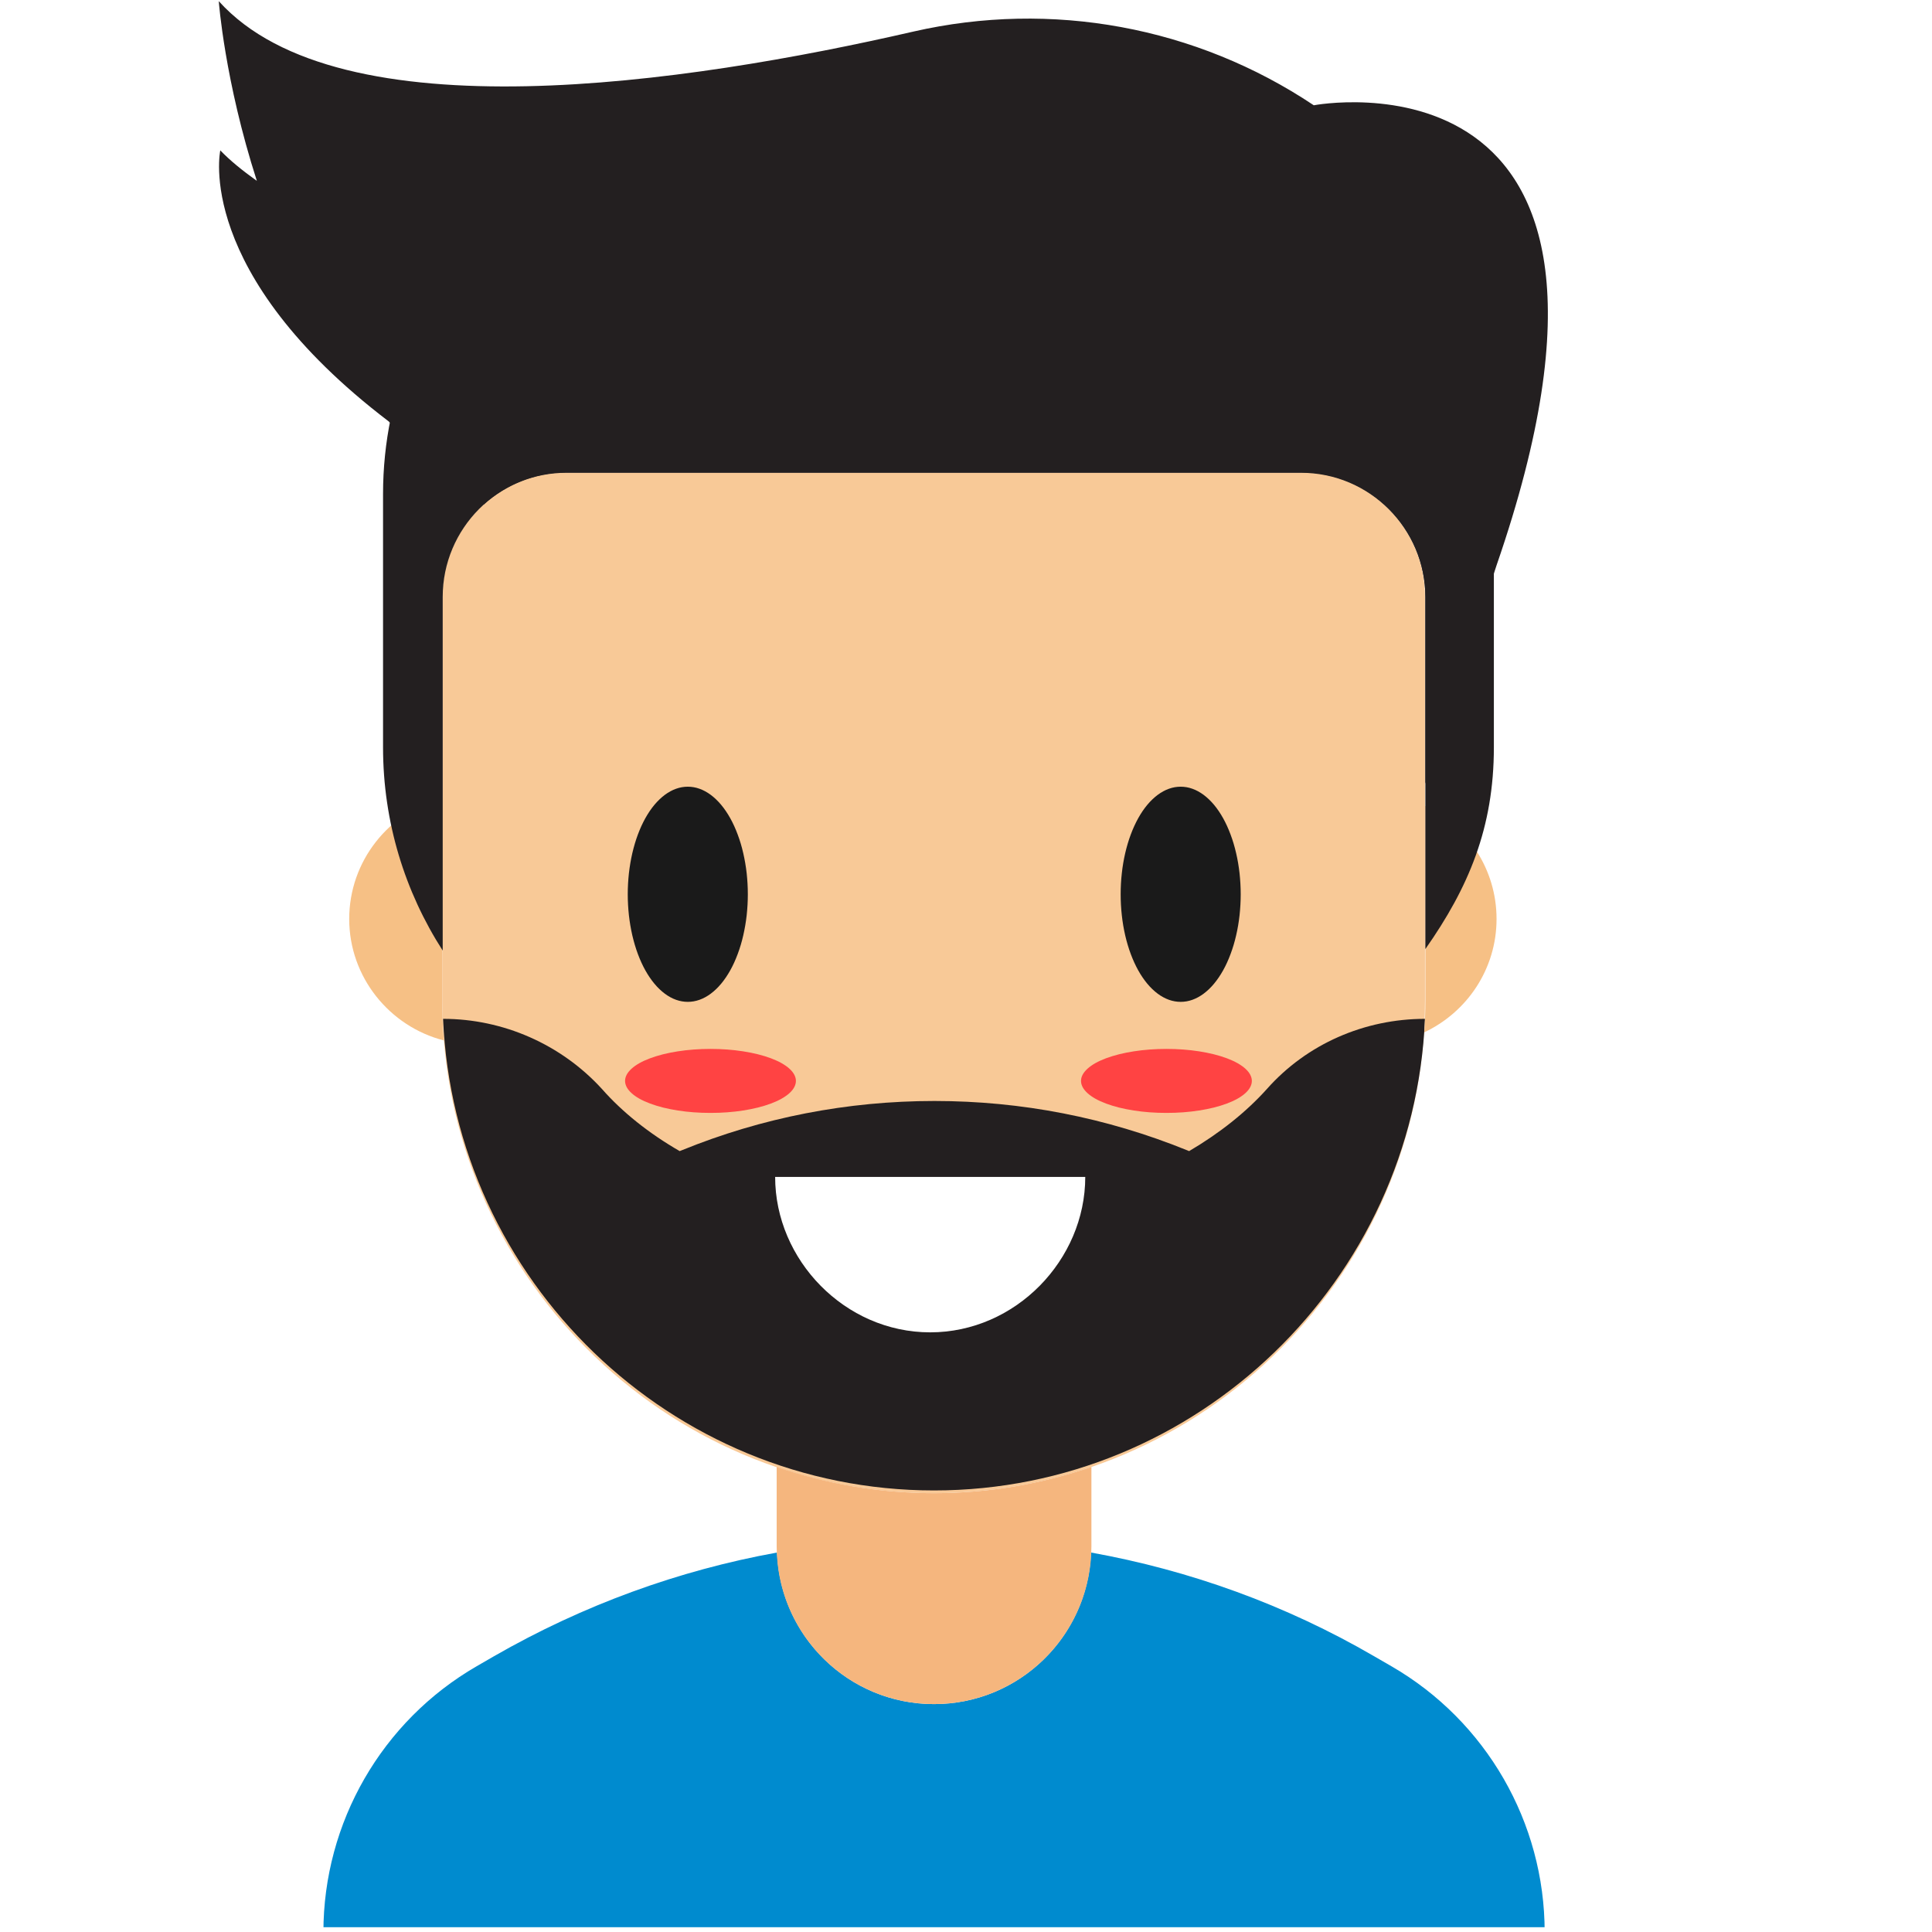
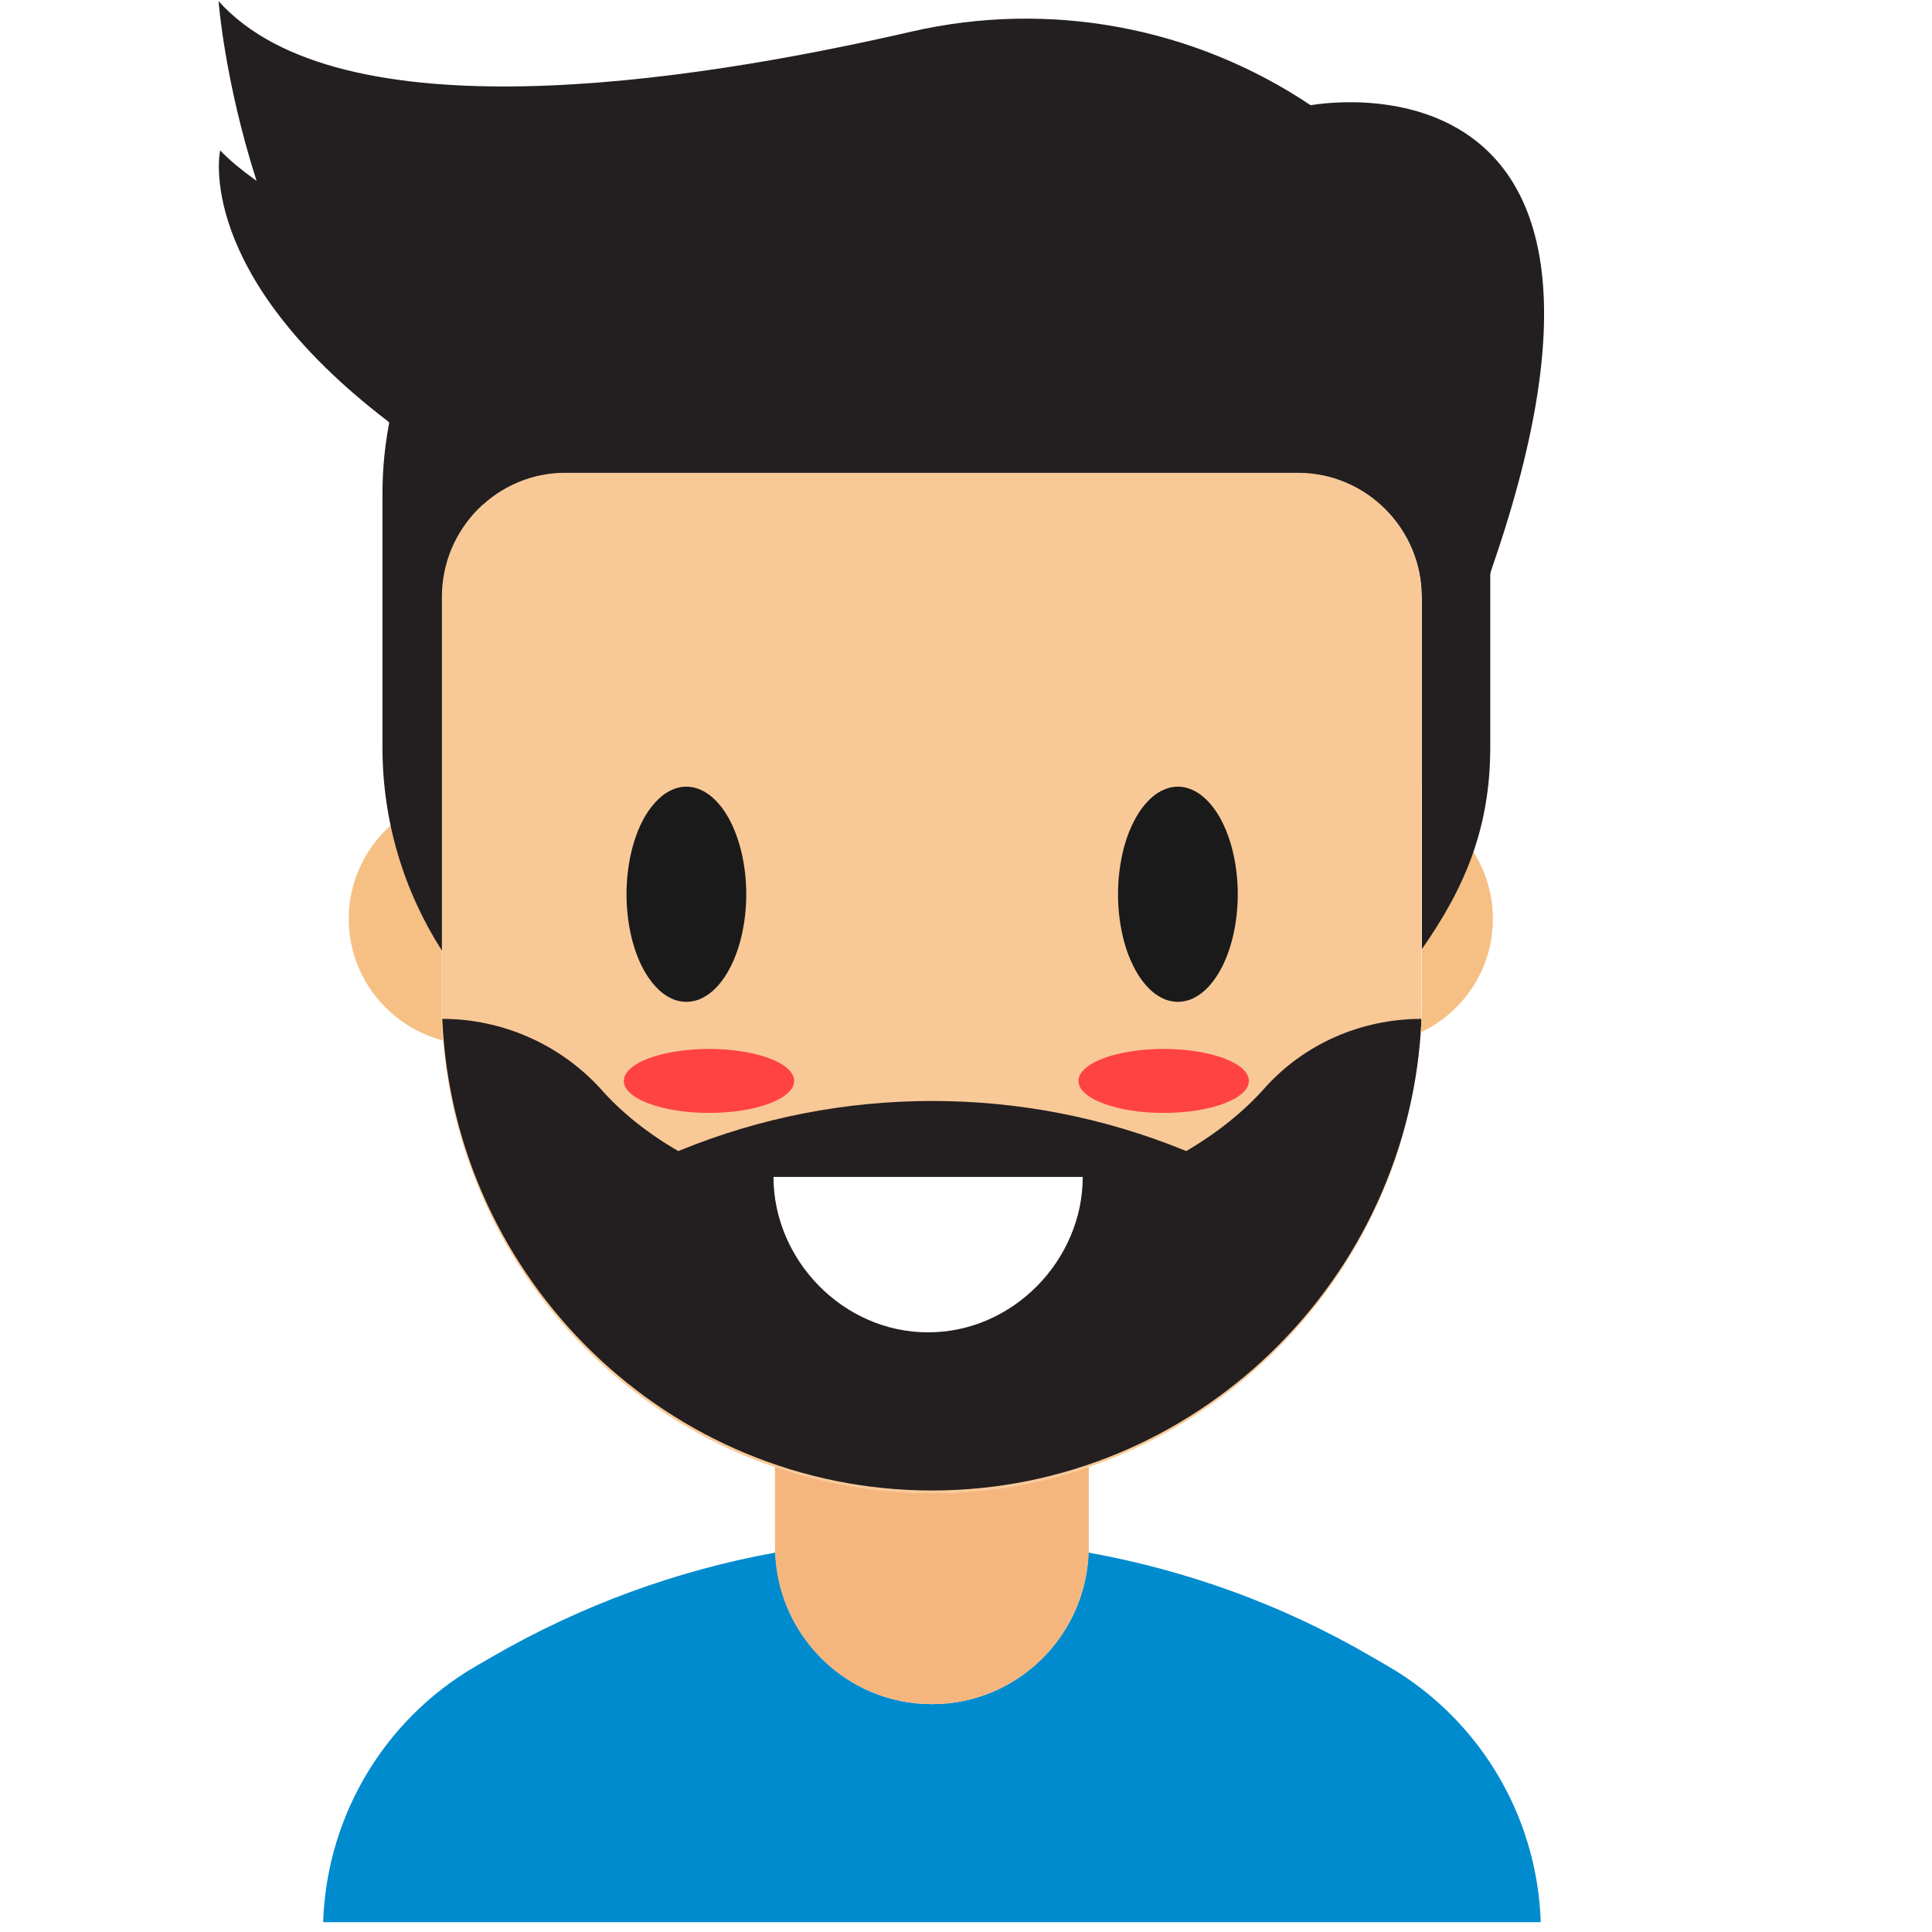
- <svg xmlns="http://www.w3.org/2000/svg" width="202.5pt" height="202.5pt" viewBox="0 0 202.5 202.5" version="1.2">
+ <svg xmlns="http://www.w3.org/2000/svg" width="97.5pt" height="97.5pt" viewBox="0 0 97.5 97.5" version="1.2">
  <defs>
    <clipPath id="clip1">
-       <path d="M 33 162 L 162 162 L 162 202 L 33 202 Z M 33 162 " />
+       <path d="M 16 78 L 78 78 L 78 97.004 L 16 97.004 Z M 16 78 " />
    </clipPath>
  </defs>
  <g id="surface1">
    <g clip-path="url(#clip1)" clip-rule="nonzero">
-       <path style=" stroke:none;fill-rule:nonzero;fill:rgb(0%,54.509%,81.18%);fill-opacity:1;" d="M 145.852 174.652 L 144.035 173.602 C 134.719 168.184 124.68 164.586 114.355 162.727 C 114.031 171.578 106.773 178.613 97.898 178.613 C 88.988 178.613 81.77 171.539 81.445 162.727 C 71.164 164.586 61.121 168.223 51.766 173.602 L 49.949 174.652 C 40.027 180.391 33.898 191.02 33.898 202.5 L 161.902 202.5 C 161.902 191.02 155.77 180.391 145.852 174.652 Z M 145.852 174.652 " />
+       <path style=" stroke:none;fill-rule:nonzero;fill:rgb(0%,54.509%,81.18%);fill-opacity:1;" d="M 70.055 84.09 L 69.184 83.586 C 64.711 80.977 59.887 79.246 54.93 78.352 C 54.777 82.613 51.289 86 47.031 86 C 42.75 86 39.285 82.594 39.129 78.352 C 34.191 79.246 29.371 80.996 24.879 83.586 L 24.008 84.09 C 19.242 86.855 16.301 91.973 16.301 97.5 L 77.762 97.5 C 77.762 91.973 74.816 86.855 70.055 84.09 Z M 70.055 84.09 " />
    </g>
-     <path style=" stroke:none;fill-rule:nonzero;fill:rgb(97.249%,78.819%,59.219%);fill-opacity:1;" d="M 136.375 49.512 L 59.387 49.512 C 52.207 49.512 46.359 55.375 46.359 62.57 L 46.359 104.887 C 46.359 133.301 69.551 156.504 97.859 156.504 C 126.211 156.504 149.359 133.262 149.359 104.887 L 149.359 62.57 C 149.398 55.414 143.551 49.512 136.375 49.512 Z M 136.375 49.512 " />
-     <path style=" stroke:none;fill-rule:nonzero;fill:rgb(10.199%,10.199%,10.199%);fill-opacity:1;" d="M 78.383 93.73 C 78.383 94.473 78.34 95.207 78.262 95.934 C 78.18 96.66 78.059 97.363 77.902 98.047 C 77.746 98.73 77.551 99.383 77.32 99.996 C 77.09 100.613 76.832 101.184 76.539 101.707 C 76.246 102.23 75.93 102.695 75.586 103.109 C 75.242 103.52 74.879 103.867 74.496 104.152 C 74.117 104.434 73.723 104.648 73.316 104.793 C 72.914 104.938 72.504 105.008 72.09 105.008 C 71.676 105.008 71.27 104.938 70.863 104.793 C 70.457 104.648 70.062 104.434 69.684 104.152 C 69.301 103.867 68.938 103.52 68.594 103.109 C 68.25 102.695 67.934 102.23 67.641 101.707 C 67.348 101.184 67.09 100.613 66.859 99.996 C 66.629 99.383 66.438 98.73 66.277 98.047 C 66.121 97.363 66 96.66 65.918 95.934 C 65.84 95.207 65.797 94.473 65.797 93.73 C 65.797 92.992 65.84 92.258 65.918 91.531 C 66 90.805 66.121 90.102 66.277 89.418 C 66.438 88.734 66.629 88.082 66.859 87.469 C 67.09 86.852 67.348 86.281 67.641 85.758 C 67.934 85.234 68.25 84.766 68.594 84.355 C 68.938 83.945 69.301 83.598 69.684 83.312 C 70.062 83.031 70.457 82.816 70.863 82.672 C 71.27 82.527 71.676 82.457 72.09 82.457 C 72.504 82.457 72.914 82.527 73.316 82.672 C 73.723 82.816 74.117 83.031 74.496 83.312 C 74.879 83.598 75.242 83.945 75.586 84.355 C 75.93 84.766 76.246 85.234 76.539 85.758 C 76.832 86.281 77.09 86.852 77.32 87.469 C 77.551 88.082 77.746 88.734 77.902 89.418 C 78.059 90.102 78.18 90.805 78.262 91.531 C 78.34 92.258 78.383 92.992 78.383 93.73 Z M 78.383 93.73 " />
-     <path style=" stroke:none;fill-rule:nonzero;fill:rgb(10.199%,10.199%,10.199%);fill-opacity:1;" d="M 130.043 93.73 C 130.043 94.473 130 95.207 129.922 95.934 C 129.84 96.66 129.723 97.363 129.562 98.047 C 129.406 98.73 129.211 99.383 128.98 99.996 C 128.75 100.613 128.492 101.184 128.199 101.707 C 127.906 102.23 127.59 102.695 127.246 103.109 C 126.902 103.52 126.539 103.867 126.156 104.152 C 125.777 104.434 125.383 104.648 124.977 104.793 C 124.574 104.938 124.164 105.008 123.75 105.008 C 123.336 105.008 122.93 104.938 122.523 104.793 C 122.117 104.648 121.723 104.434 121.344 104.152 C 120.961 103.867 120.598 103.52 120.254 103.109 C 119.91 102.695 119.594 102.23 119.301 101.707 C 119.012 101.184 118.75 100.613 118.52 99.996 C 118.289 99.383 118.098 98.73 117.938 98.047 C 117.781 97.363 117.66 96.66 117.582 95.934 C 117.5 95.207 117.461 94.473 117.461 93.73 C 117.461 92.992 117.5 92.258 117.582 91.531 C 117.66 90.805 117.781 90.102 117.938 89.418 C 118.098 88.734 118.289 88.082 118.52 87.469 C 118.75 86.852 119.012 86.281 119.301 85.758 C 119.594 85.234 119.91 84.766 120.254 84.355 C 120.598 83.945 120.961 83.598 121.344 83.312 C 121.723 83.031 122.117 82.816 122.523 82.672 C 122.93 82.527 123.336 82.457 123.75 82.457 C 124.164 82.457 124.574 82.527 124.977 82.672 C 125.383 82.816 125.777 83.031 126.156 83.312 C 126.539 83.598 126.902 83.945 127.246 84.355 C 127.59 84.766 127.906 85.234 128.199 85.758 C 128.492 86.281 128.75 86.852 128.98 87.469 C 129.211 88.082 129.406 88.734 129.562 89.418 C 129.723 90.102 129.84 90.805 129.922 91.531 C 130 92.258 130.043 92.992 130.043 93.73 Z M 130.043 93.73 " />
-     <path style=" stroke:none;fill-rule:nonzero;fill:rgb(100%,26.27%,26.27%);fill-opacity:1;" d="M 131.211 113.293 C 131.211 113.516 131.152 113.734 131.039 113.949 C 130.926 114.164 130.754 114.375 130.531 114.578 C 130.305 114.781 130.027 114.977 129.703 115.16 C 129.375 115.344 129.004 115.512 128.59 115.668 C 128.172 115.824 127.723 115.961 127.23 116.086 C 126.742 116.207 126.227 116.309 125.684 116.395 C 125.141 116.48 124.582 116.543 124.004 116.586 C 123.43 116.629 122.848 116.648 122.258 116.648 C 121.672 116.648 121.09 116.629 120.512 116.586 C 119.934 116.543 119.375 116.48 118.832 116.395 C 118.289 116.309 117.773 116.207 117.285 116.086 C 116.797 115.961 116.344 115.824 115.926 115.668 C 115.512 115.512 115.141 115.344 114.812 115.16 C 114.488 114.977 114.211 114.781 113.988 114.578 C 113.762 114.375 113.594 114.164 113.477 113.949 C 113.363 113.734 113.305 113.516 113.305 113.293 C 113.305 113.074 113.363 112.855 113.477 112.641 C 113.594 112.426 113.762 112.215 113.988 112.012 C 114.211 111.809 114.488 111.613 114.812 111.43 C 115.141 111.246 115.512 111.078 115.926 110.922 C 116.344 110.766 116.797 110.629 117.285 110.504 C 117.773 110.383 118.289 110.281 118.832 110.195 C 119.375 110.109 119.934 110.047 120.512 110.004 C 121.09 109.961 121.672 109.941 122.258 109.941 C 122.848 109.941 123.43 109.961 124.004 110.004 C 124.582 110.047 125.141 110.109 125.684 110.195 C 126.227 110.281 126.742 110.383 127.23 110.504 C 127.723 110.629 128.172 110.766 128.59 110.922 C 129.004 111.078 129.375 111.246 129.703 111.43 C 130.027 111.613 130.305 111.809 130.531 112.012 C 130.754 112.215 130.926 112.426 131.039 112.641 C 131.152 112.855 131.211 113.074 131.211 113.293 Z M 131.211 113.293 " />
-     <path style=" stroke:none;fill-rule:nonzero;fill:rgb(100%,26.27%,26.27%);fill-opacity:1;" d="M 83.422 113.293 C 83.422 113.516 83.363 113.734 83.25 113.949 C 83.137 114.164 82.965 114.375 82.742 114.578 C 82.516 114.781 82.238 114.977 81.914 115.16 C 81.586 115.344 81.215 115.512 80.801 115.668 C 80.383 115.824 79.934 115.961 79.441 116.086 C 78.953 116.207 78.438 116.309 77.895 116.395 C 77.352 116.48 76.793 116.543 76.215 116.586 C 75.641 116.629 75.059 116.648 74.469 116.648 C 73.883 116.648 73.301 116.629 72.723 116.586 C 72.145 116.543 71.586 116.48 71.043 116.395 C 70.5 116.309 69.984 116.207 69.496 116.086 C 69.008 115.961 68.555 115.824 68.141 115.668 C 67.723 115.512 67.352 115.344 67.023 115.16 C 66.699 114.977 66.422 114.781 66.199 114.578 C 65.973 114.375 65.805 114.164 65.688 113.949 C 65.574 113.734 65.516 113.516 65.516 113.293 C 65.516 113.074 65.574 112.855 65.688 112.641 C 65.805 112.426 65.973 112.215 66.199 112.012 C 66.422 111.809 66.699 111.613 67.023 111.43 C 67.352 111.246 67.723 111.078 68.141 110.922 C 68.555 110.766 69.008 110.629 69.496 110.504 C 69.984 110.383 70.5 110.281 71.043 110.195 C 71.586 110.109 72.145 110.047 72.723 110.004 C 73.301 109.961 73.883 109.941 74.469 109.941 C 75.059 109.941 75.641 109.961 76.215 110.004 C 76.793 110.047 77.352 110.109 77.895 110.195 C 78.438 110.281 78.953 110.383 79.441 110.504 C 79.934 110.629 80.383 110.766 80.801 110.922 C 81.215 111.078 81.586 111.246 81.914 111.43 C 82.238 111.613 82.516 111.809 82.742 112.012 C 82.965 112.215 83.137 112.426 83.25 112.641 C 83.363 112.855 83.422 113.074 83.422 113.293 Z M 83.422 113.293 " />
-     <path style=" stroke:none;fill-rule:nonzero;fill:rgb(13.73%,12.16%,12.549%);fill-opacity:1;" d="M 149.359 106.789 C 143.027 106.789 136.977 109.414 132.785 114.145 C 130.605 116.57 127.863 118.75 124.637 120.652 L 124.438 120.57 C 115.969 117.133 107.055 115.398 97.941 115.398 C 88.828 115.398 79.875 117.133 71.445 120.57 L 71.242 120.652 C 68.016 118.793 65.234 116.57 63.098 114.145 C 58.82 109.457 52.734 106.789 46.441 106.789 C 47.609 134.191 70.316 156.219 97.898 156.219 C 125.484 156.219 148.188 134.191 149.359 106.789 Z M 149.359 106.789 " />
-     <path style=" stroke:none;fill-rule:nonzero;fill:rgb(100%,100%,100%);fill-opacity:1;" d="M 81.246 123.359 C 81.246 132.051 88.543 139.648 97.496 139.648 C 106.449 139.648 113.75 132.051 113.75 123.359 Z M 81.246 123.359 " />
-     <path style=" stroke:none;fill-rule:nonzero;fill:rgb(96.078%,71.37%,49.409%);fill-opacity:1;" d="M 97.898 156.504 C 92.133 156.504 86.609 155.531 81.406 153.754 L 81.406 162.082 C 81.406 171.215 88.785 178.613 97.898 178.613 C 107.016 178.613 114.395 171.215 114.395 162.082 L 114.395 153.754 C 109.191 155.531 103.668 156.504 97.898 156.504 Z M 97.898 156.504 " />
-     <path style=" stroke:none;fill-rule:nonzero;fill:rgb(96.469%,75.29%,52.159%);fill-opacity:1;" d="M 149.398 84.477 L 149.398 104.887 C 149.398 105.98 149.359 107.109 149.277 108.203 C 153.754 106.102 156.859 101.574 156.859 96.32 C 156.859 91.105 153.797 86.578 149.398 84.477 Z M 149.398 84.477 " />
-     <path style=" stroke:none;fill-rule:nonzero;fill:rgb(96.469%,75.29%,52.159%);fill-opacity:1;" d="M 46.359 83.629 C 40.754 85.121 36.602 90.258 36.602 96.32 C 36.602 102.422 40.836 107.598 46.523 109.051 C 46.402 107.676 46.359 106.301 46.359 104.887 Z M 46.359 83.629 " />
-     <path style=" stroke:none;fill-rule:nonzero;fill:rgb(13.73%,12.16%,12.549%);fill-opacity:1;" d="M 117.016 12.125 L 79.711 12.125 C 57.934 12.125 40.148 29.992 40.148 51.777 L 40.148 78.332 C 40.148 86.172 42.449 93.488 46.402 99.633 L 46.402 62.57 C 46.402 55.375 52.25 49.512 59.426 49.512 L 136.375 49.512 C 143.551 49.512 149.398 55.375 149.398 62.57 L 149.398 99.473 C 153.914 93.043 156.578 86.781 156.578 78.332 L 156.578 51.777 C 156.578 29.949 138.754 12.125 117.016 12.125 Z M 117.016 12.125 " />
-     <path style=" stroke:none;fill-rule:evenodd;fill:rgb(13.73%,12.16%,12.549%);fill-opacity:1;" d="M 137.703 11.035 C 125.363 2.789 110.199 0 95.723 3.312 C 71.969 8.77 35.594 14.188 22.93 0.121 C 22.93 0.121 23.535 8.449 26.922 18.957 C 25.391 17.867 24.098 16.812 23.09 15.762 C 23.09 15.762 20.27 28.578 40.754 44.18 C 43.617 47.371 46.887 50.363 50.715 52.867 C 53.016 50.809 56.039 49.555 59.348 49.555 L 136.375 49.555 C 143.551 49.555 149.398 55.414 149.398 62.609 L 149.398 82.133 L 156.859 59.254 C 176.055 3.719 137.703 11.035 137.703 11.035 Z M 137.703 11.035 " />
+     <path style=" stroke:none;fill-rule:nonzero;fill:rgb(97.249%,78.819%,59.219%);fill-opacity:1;" d="M 65.504 23.84 L 28.539 23.84 C 25.09 23.84 22.285 26.66 22.285 30.125 L 22.285 50.5 C 22.285 64.184 33.418 75.352 47.012 75.352 C 60.625 75.352 71.738 64.164 71.738 50.5 L 71.738 30.125 C 71.758 26.68 68.949 23.84 65.504 23.84 Z M 65.504 23.84 " />
+     <path style=" stroke:none;fill-rule:nonzero;fill:rgb(10.199%,10.199%,10.199%);fill-opacity:1;" d="M 37.66 45.129 C 37.66 45.488 37.641 45.84 37.602 46.191 C 37.562 46.539 37.504 46.879 37.43 47.207 C 37.352 47.539 37.258 47.852 37.148 48.148 C 37.039 48.441 36.914 48.719 36.773 48.969 C 36.633 49.223 36.48 49.445 36.316 49.645 C 36.152 49.844 35.977 50.012 35.793 50.148 C 35.609 50.281 35.422 50.387 35.227 50.457 C 35.031 50.523 34.836 50.559 34.637 50.559 C 34.438 50.559 34.242 50.523 34.047 50.457 C 33.855 50.387 33.664 50.281 33.48 50.148 C 33.297 50.012 33.125 49.844 32.961 49.645 C 32.793 49.445 32.641 49.223 32.5 48.969 C 32.359 48.719 32.234 48.441 32.125 48.148 C 32.016 47.852 31.922 47.539 31.848 47.207 C 31.77 46.879 31.715 46.539 31.676 46.191 C 31.637 45.84 31.617 45.488 31.617 45.129 C 31.617 44.773 31.637 44.422 31.676 44.07 C 31.715 43.723 31.77 43.383 31.848 43.051 C 31.922 42.723 32.016 42.41 32.125 42.113 C 32.234 41.816 32.359 41.543 32.5 41.289 C 32.641 41.039 32.793 40.812 32.961 40.617 C 33.125 40.418 33.297 40.25 33.48 40.113 C 33.664 39.977 33.855 39.875 34.047 39.805 C 34.242 39.734 34.438 39.699 34.637 39.699 C 34.836 39.699 35.031 39.734 35.227 39.805 C 35.422 39.875 35.609 39.977 35.793 40.113 C 35.977 40.25 36.152 40.418 36.316 40.617 C 36.48 40.812 36.633 41.039 36.773 41.289 C 36.914 41.543 37.039 41.816 37.148 42.113 C 37.258 42.41 37.352 42.723 37.43 43.051 C 37.504 43.383 37.562 43.723 37.602 44.07 C 37.641 44.422 37.66 44.773 37.66 45.129 Z M 37.66 45.129 " />
+     <path style=" stroke:none;fill-rule:nonzero;fill:rgb(10.199%,10.199%,10.199%);fill-opacity:1;" d="M 62.465 45.129 C 62.465 45.488 62.445 45.84 62.406 46.191 C 62.367 46.539 62.309 46.879 62.234 47.207 C 62.156 47.539 62.066 47.852 61.953 48.148 C 61.844 48.441 61.719 48.719 61.578 48.969 C 61.438 49.223 61.285 49.445 61.121 49.645 C 60.957 49.844 60.781 50.012 60.598 50.148 C 60.414 50.281 60.227 50.387 60.031 50.457 C 59.836 50.523 59.641 50.559 59.441 50.559 C 59.246 50.559 59.047 50.523 58.855 50.457 C 58.66 50.387 58.469 50.281 58.285 50.148 C 58.105 50.012 57.93 49.844 57.766 49.645 C 57.602 49.445 57.445 49.223 57.309 48.969 C 57.168 48.719 57.043 48.441 56.93 48.148 C 56.82 47.852 56.727 47.539 56.652 47.207 C 56.578 46.879 56.52 46.539 56.48 46.191 C 56.441 45.84 56.422 45.488 56.422 45.129 C 56.422 44.773 56.441 44.422 56.48 44.07 C 56.52 43.723 56.578 43.383 56.652 43.051 C 56.727 42.723 56.82 42.41 56.93 42.113 C 57.043 41.816 57.168 41.543 57.309 41.289 C 57.445 41.039 57.602 40.812 57.766 40.617 C 57.93 40.418 58.105 40.25 58.285 40.113 C 58.469 39.977 58.66 39.875 58.855 39.805 C 59.047 39.734 59.246 39.699 59.441 39.699 C 59.641 39.699 59.836 39.734 60.031 39.805 C 60.227 39.875 60.414 39.977 60.598 40.113 C 60.781 40.25 60.957 40.418 61.121 40.617 C 61.285 40.812 61.438 41.039 61.578 41.289 C 61.719 41.543 61.844 41.816 61.953 42.113 C 62.066 42.41 62.156 42.723 62.234 43.051 C 62.309 43.383 62.367 43.723 62.406 44.07 C 62.445 44.422 62.465 44.773 62.465 45.129 Z M 62.465 45.129 " />
+     <path style=" stroke:none;fill-rule:nonzero;fill:rgb(100%,26.27%,26.27%);fill-opacity:1;" d="M 63.027 54.551 C 63.023 54.762 62.918 54.969 62.699 55.168 C 62.48 55.367 62.168 55.539 61.766 55.691 C 61.363 55.844 60.898 55.961 60.371 56.043 C 59.844 56.125 59.297 56.164 58.727 56.164 C 58.156 56.164 57.609 56.125 57.082 56.043 C 56.555 55.961 56.09 55.844 55.688 55.691 C 55.285 55.539 54.973 55.367 54.754 55.168 C 54.535 54.969 54.426 54.762 54.426 54.551 C 54.426 54.336 54.535 54.129 54.754 53.93 C 54.973 53.734 55.285 53.559 55.688 53.406 C 56.09 53.254 56.555 53.141 57.082 53.059 C 57.609 52.977 58.156 52.934 58.727 52.934 C 59.297 52.934 59.844 52.977 60.371 53.059 C 60.898 53.141 61.363 53.254 61.766 53.406 C 62.168 53.559 62.48 53.734 62.699 53.93 C 62.918 54.129 63.023 54.336 63.027 54.551 Z M 63.027 54.551 " />
+     <path style=" stroke:none;fill-rule:nonzero;fill:rgb(100%,26.27%,26.27%);fill-opacity:1;" d="M 40.078 54.551 C 40.078 54.762 39.969 54.969 39.75 55.168 C 39.535 55.367 39.223 55.539 38.82 55.691 C 38.418 55.844 37.953 55.961 37.426 56.043 C 36.898 56.125 36.352 56.164 35.781 56.164 C 35.211 56.164 34.66 56.125 34.137 56.043 C 33.609 55.961 33.145 55.844 32.742 55.691 C 32.336 55.539 32.027 55.367 31.809 55.168 C 31.59 54.969 31.48 54.762 31.48 54.551 C 31.48 54.336 31.59 54.129 31.809 53.93 C 32.027 53.734 32.336 53.559 32.742 53.406 C 33.145 53.254 33.609 53.141 34.137 53.059 C 34.66 52.977 35.211 52.934 35.781 52.934 C 36.352 52.934 36.898 52.977 37.426 53.059 C 37.953 53.141 38.418 53.254 38.82 53.406 C 39.223 53.559 39.535 53.734 39.75 53.93 C 39.969 54.129 40.078 54.336 40.078 54.551 Z M 40.078 54.551 " />
+     <path style=" stroke:none;fill-rule:nonzero;fill:rgb(13.73%,12.16%,12.549%);fill-opacity:1;" d="M 71.738 51.418 C 68.699 51.418 65.793 52.68 63.781 54.957 C 62.734 56.125 61.418 57.176 59.867 58.09 L 59.773 58.051 C 55.707 56.398 51.426 55.562 47.051 55.562 C 42.672 55.562 38.375 56.398 34.328 58.051 L 34.23 58.09 C 32.684 57.195 31.344 56.125 30.32 54.957 C 28.266 52.699 25.344 51.418 22.32 51.418 C 22.883 64.609 33.785 75.219 47.031 75.219 C 60.277 75.219 71.176 64.609 71.738 51.418 Z M 71.738 51.418 " />
+     <path style=" stroke:none;fill-rule:nonzero;fill:rgb(100%,100%,100%);fill-opacity:1;" d="M 39.035 59.395 C 39.035 63.578 42.539 67.238 46.836 67.238 C 51.137 67.238 54.641 63.578 54.641 59.395 Z M 39.035 59.395 " />
+     <path style=" stroke:none;fill-rule:nonzero;fill:rgb(96.078%,71.37%,49.409%);fill-opacity:1;" d="M 47.031 75.352 C 44.262 75.352 41.609 74.887 39.109 74.031 L 39.109 78.039 C 39.109 82.438 42.656 86 47.031 86 C 51.406 86 54.949 82.438 54.949 78.039 L 54.949 74.031 C 52.453 74.887 49.801 75.352 47.031 75.352 Z M 47.031 75.352 " />
+     <path style=" stroke:none;fill-rule:nonzero;fill:rgb(96.469%,75.29%,52.159%);fill-opacity:1;" d="M 71.758 40.672 L 71.758 50.5 C 71.758 51.027 71.738 51.57 71.699 52.098 C 73.852 51.086 75.34 48.906 75.34 46.375 C 75.34 43.867 73.871 41.688 71.758 40.672 Z M 71.758 40.672 " />
+     <path style=" stroke:none;fill-rule:nonzero;fill:rgb(96.469%,75.29%,52.159%);fill-opacity:1;" d="M 22.285 40.266 C 19.59 40.984 17.598 43.457 17.598 46.375 C 17.598 49.312 19.629 51.805 22.359 52.508 C 22.301 51.844 22.285 51.184 22.285 50.5 Z M 22.285 40.266 " />
+     <path style=" stroke:none;fill-rule:nonzero;fill:rgb(13.73%,12.16%,12.549%);fill-opacity:1;" d="M 56.211 5.84 L 38.297 5.84 C 27.84 5.84 19.301 14.441 19.301 24.93 L 19.301 37.715 C 19.301 41.492 20.406 45.012 22.301 47.973 L 22.301 30.125 C 22.301 26.66 25.109 23.84 28.559 23.84 L 65.504 23.84 C 68.949 23.84 71.758 26.66 71.758 30.125 L 71.758 47.895 C 73.926 44.801 75.207 41.781 75.207 37.715 L 75.207 24.93 C 75.207 14.422 66.648 5.84 56.211 5.84 Z M 56.211 5.84 " />
+     <path style=" stroke:none;fill-rule:evenodd;fill:rgb(13.73%,12.16%,12.549%);fill-opacity:1;" d="M 66.145 5.312 C 60.219 1.344 52.938 0 45.984 1.598 C 34.578 4.223 17.113 6.832 11.031 0.059 C 11.031 0.059 11.324 4.066 12.949 9.129 C 12.215 8.602 11.594 8.098 11.109 7.59 C 11.109 7.59 9.754 13.758 19.59 21.27 C 20.965 22.809 22.535 24.25 24.375 25.457 C 25.477 24.461 26.93 23.859 28.52 23.859 L 65.504 23.859 C 68.949 23.859 71.758 26.68 71.758 30.145 L 71.758 39.543 L 75.34 28.531 C 84.559 1.789 66.145 5.312 66.145 5.312 Z M 66.145 5.312 " />
  </g>
</svg>
